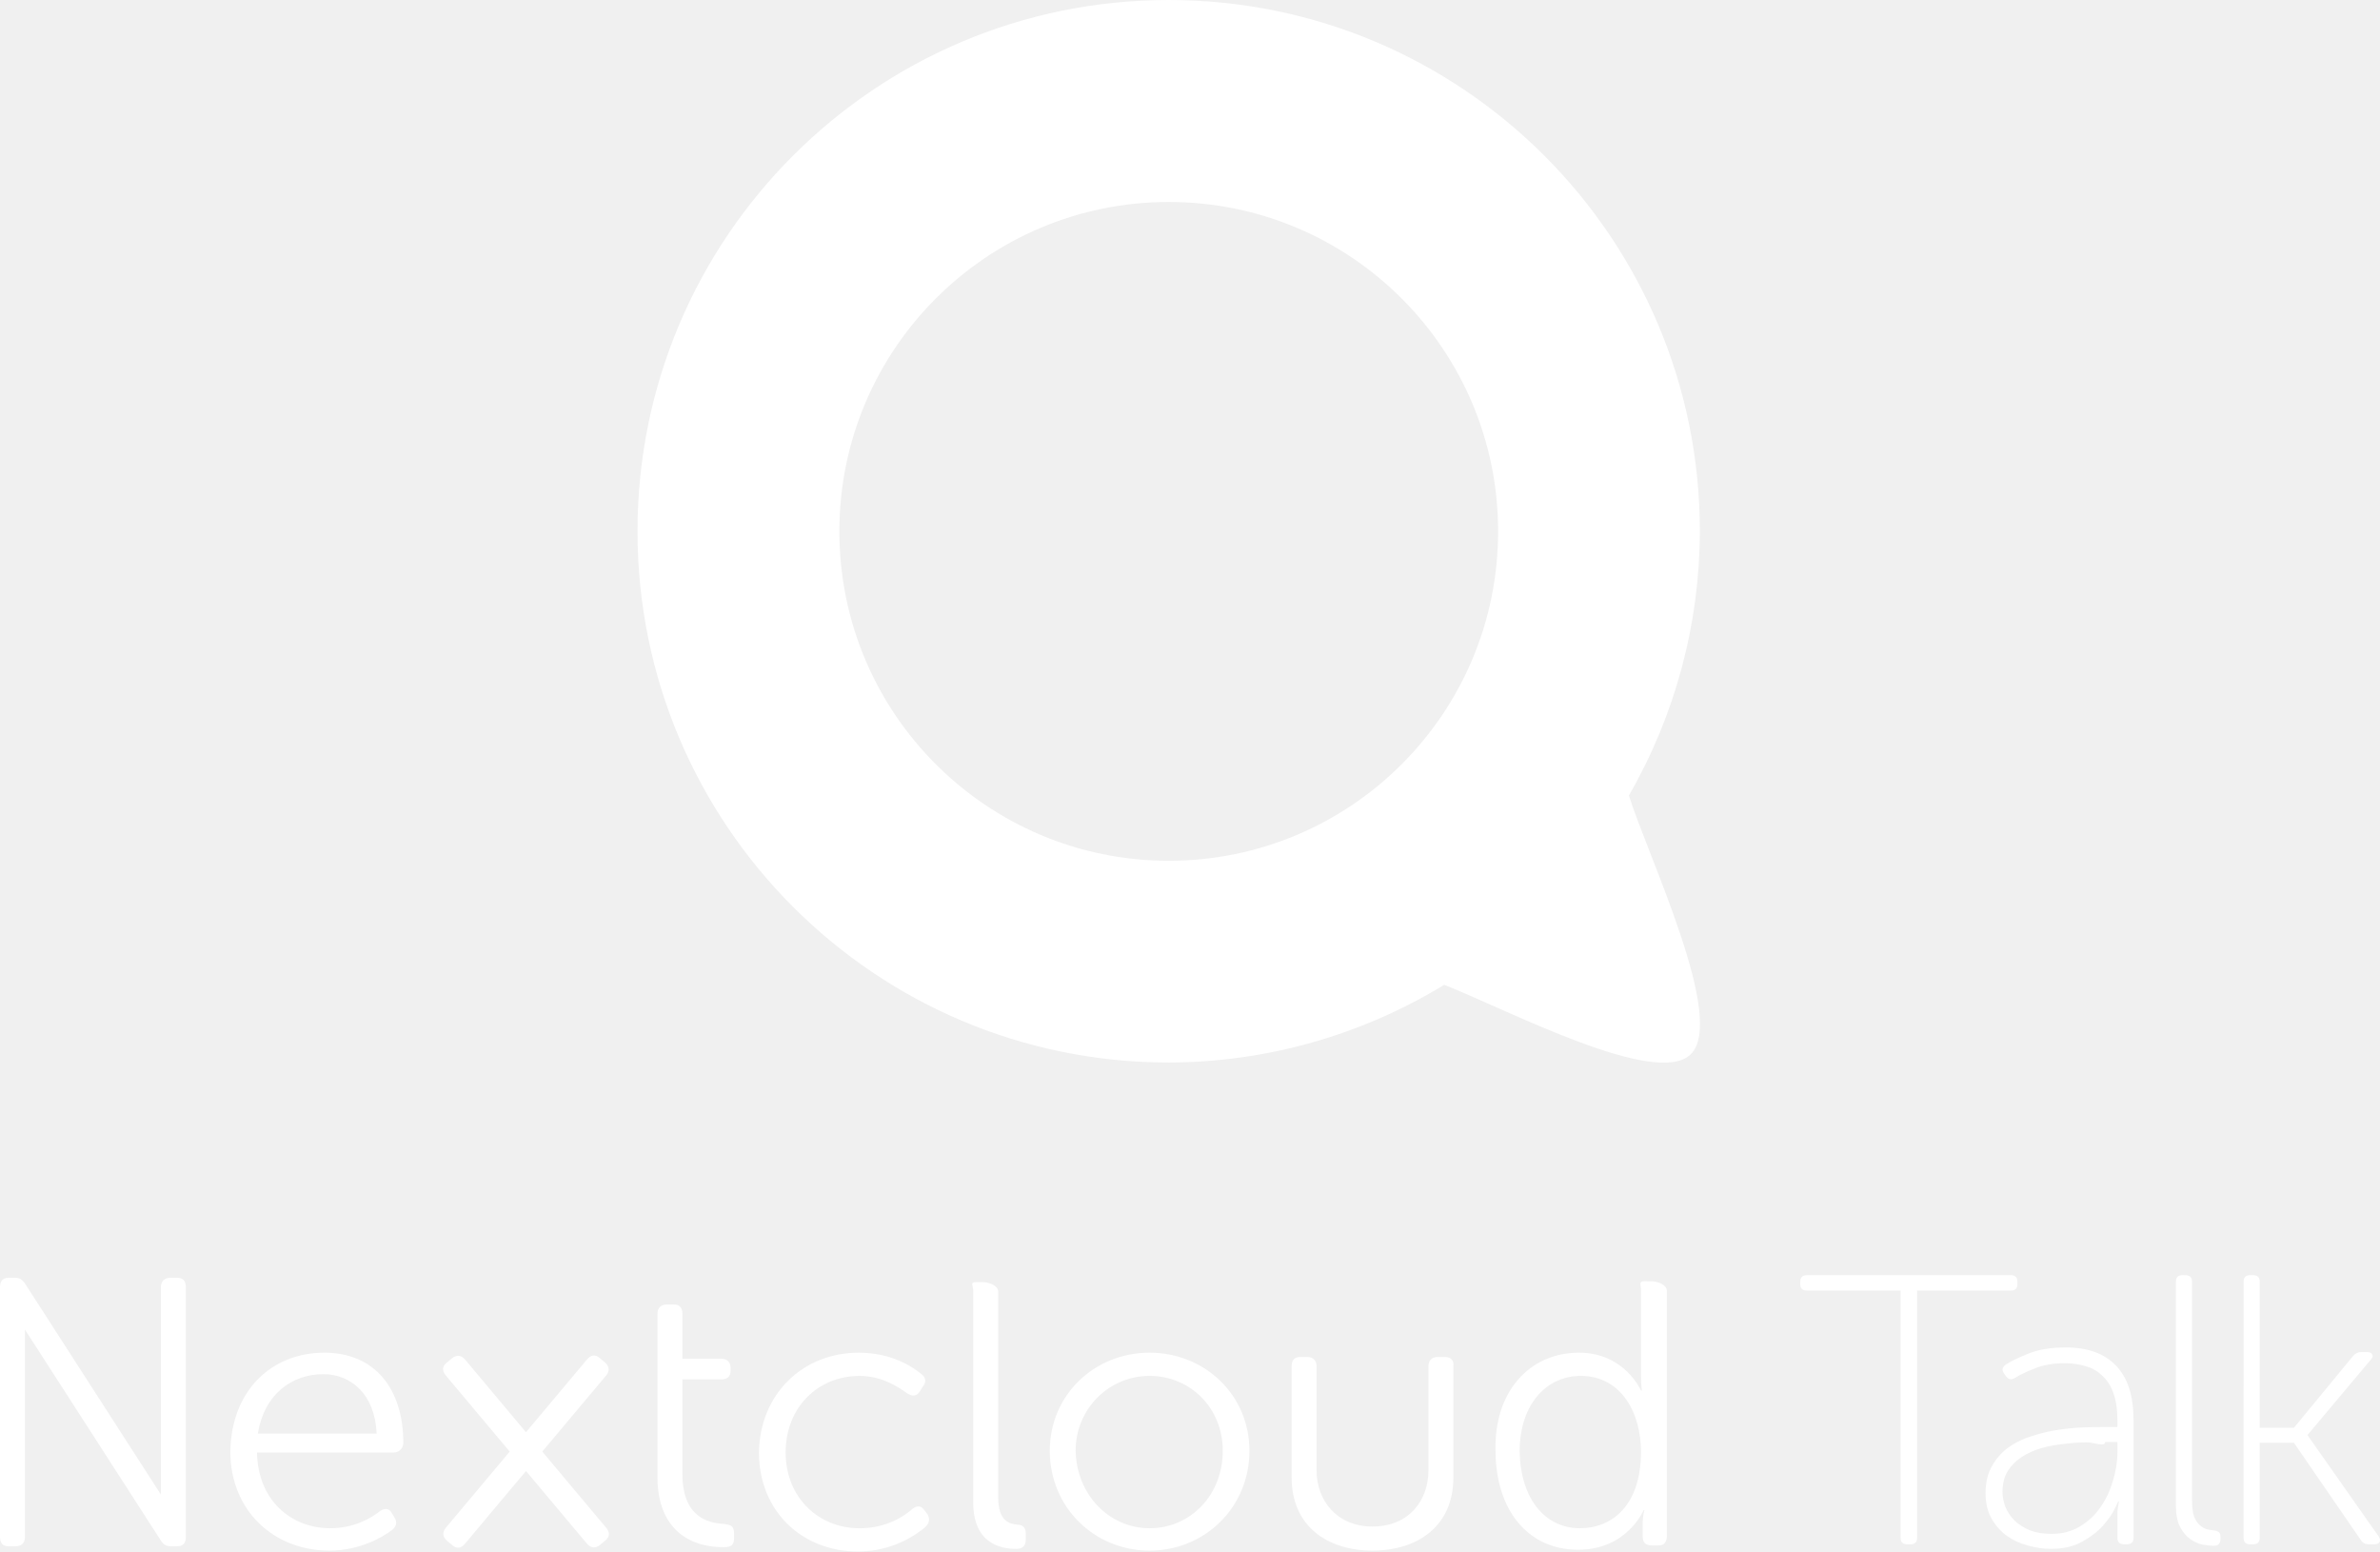
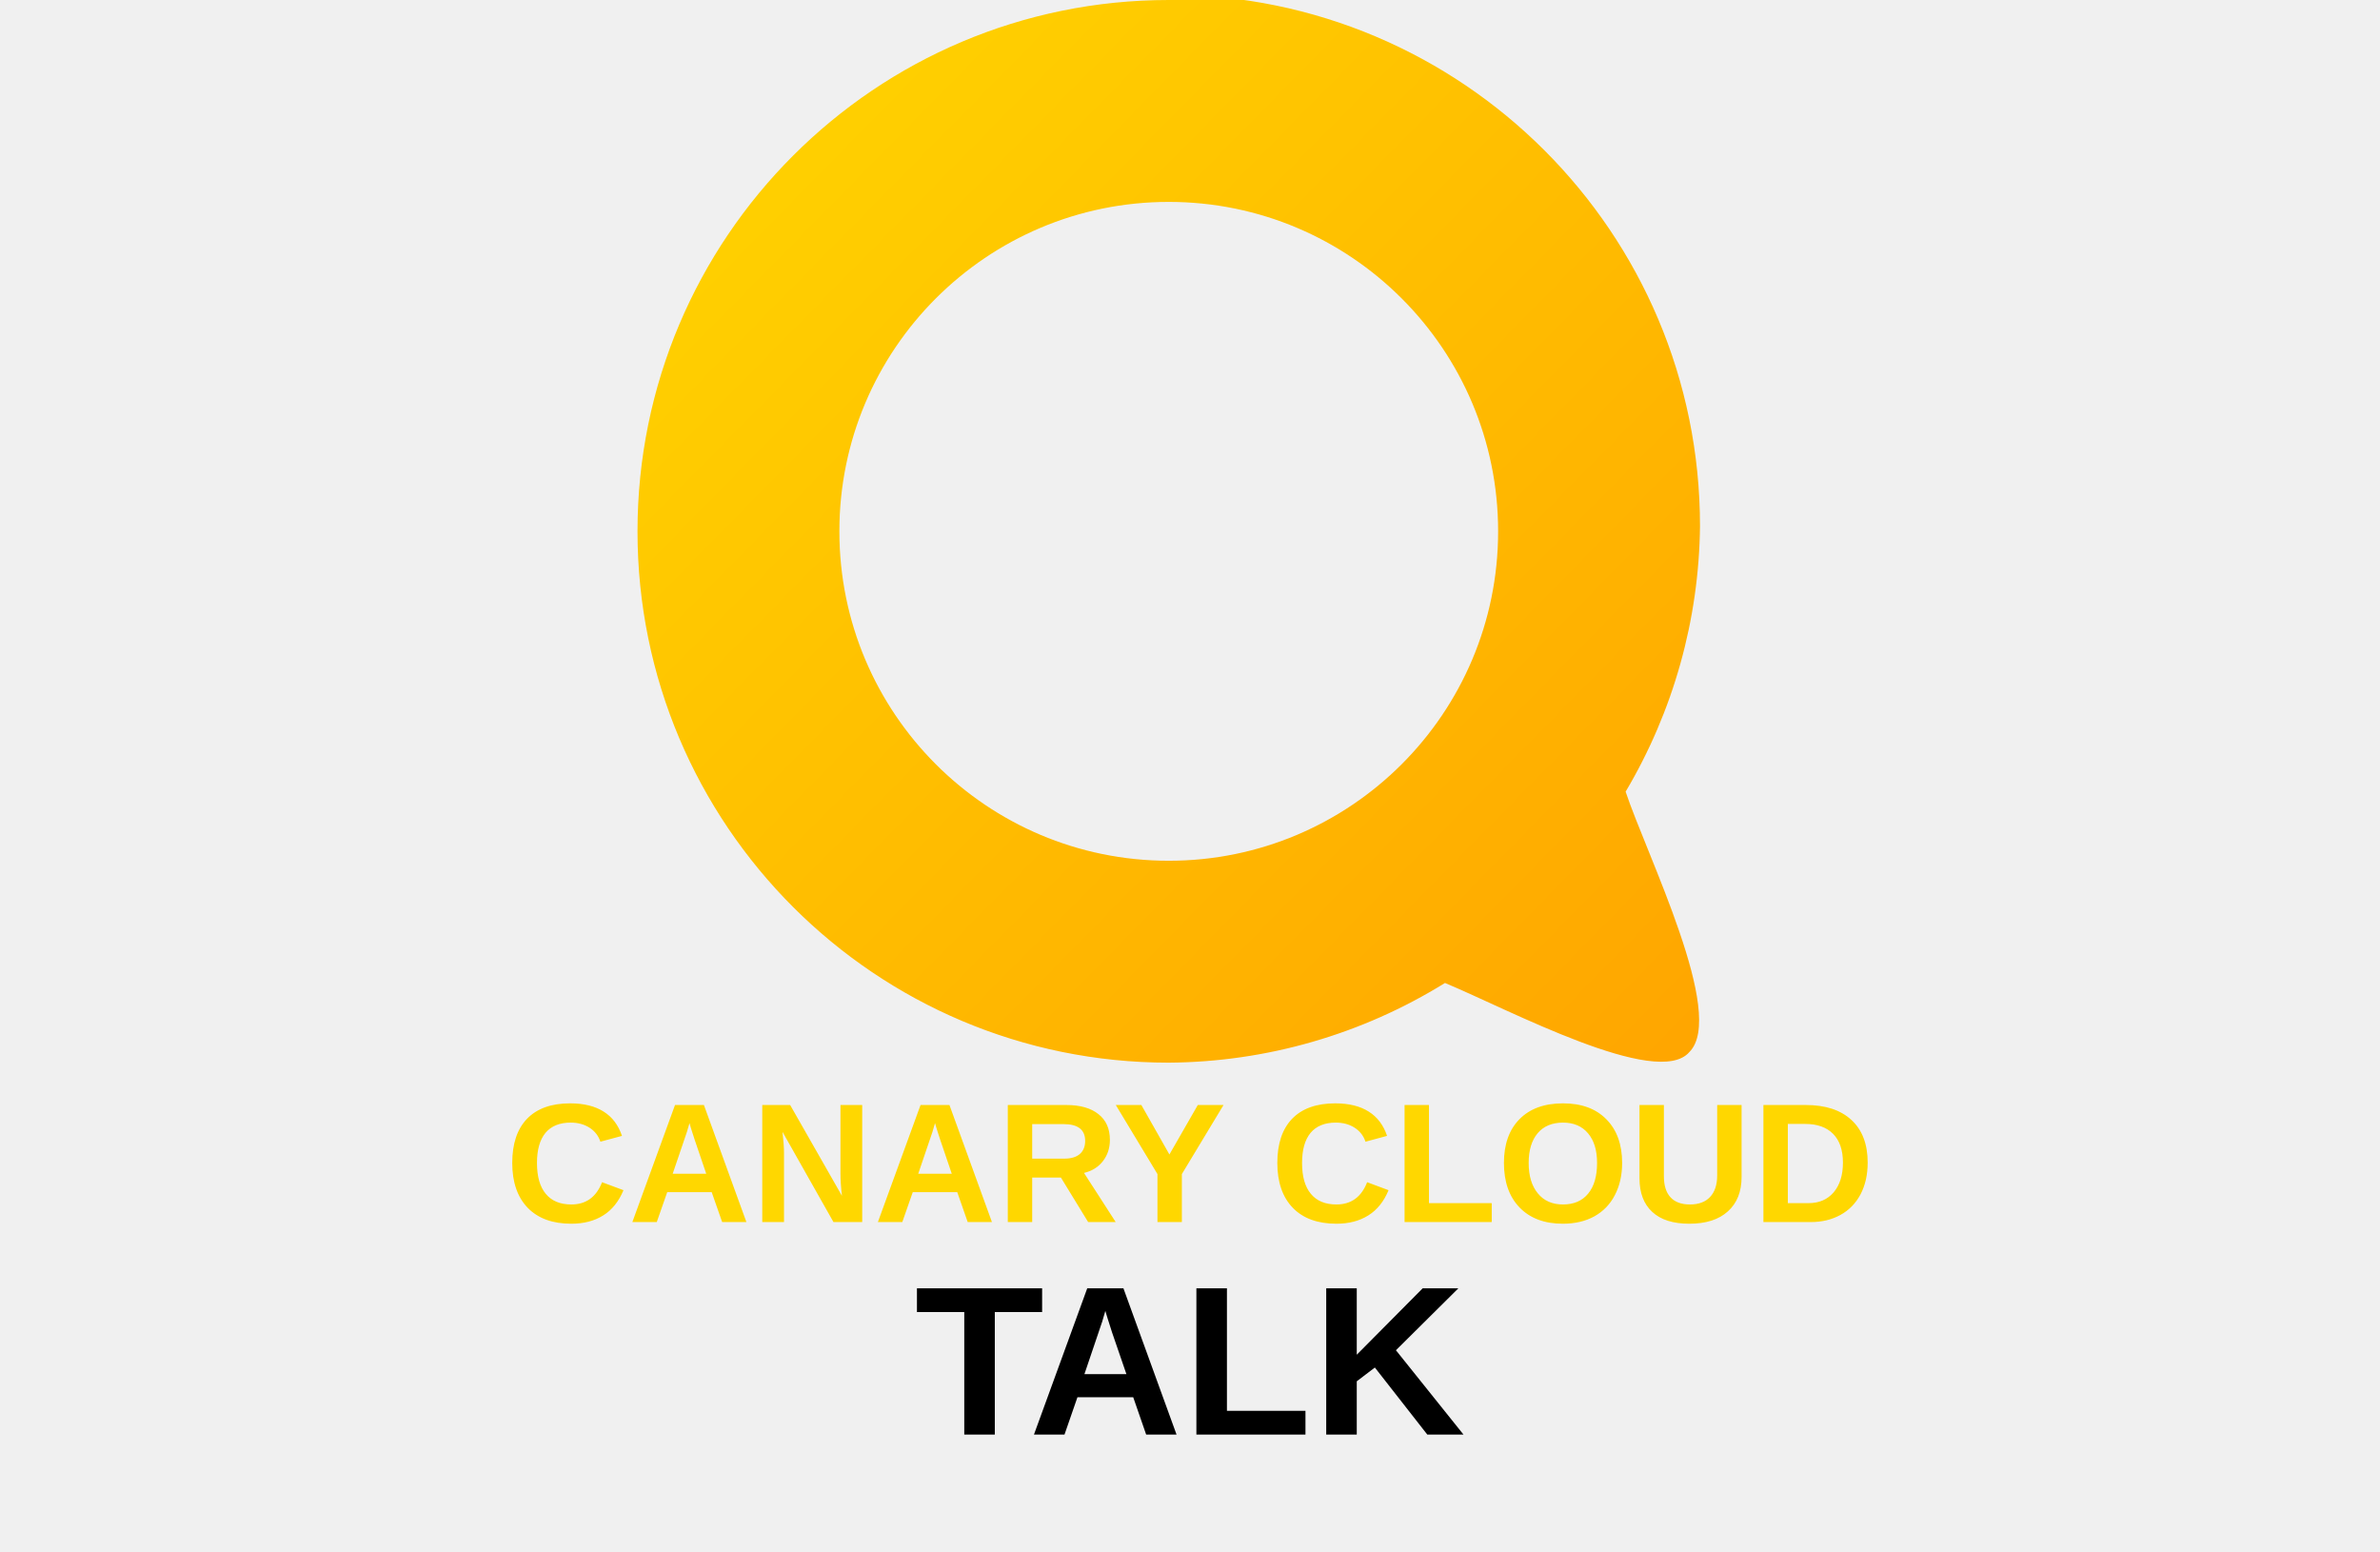
- <svg xmlns="http://www.w3.org/2000/svg" viewBox="0 0 224 146" fill="#ffffff">
-   <path d="M 109.994,0 A 49.994,49.992 0 0 0 60,49.994 a 49.994,49.992 0 0 0 49.994,49.992 49.994,49.992 0 0 0 25.934,-7.314 c 6.145,2.442 19.908,9.685 23.183,6.556 3.423,-3.269 -4.019,-18.653 -5.803,-24.37 a 49.994,49.992 0 0 0 6.678,-24.866 49.994,49.992 0 0 0 -49.993,-49.992 z m 0.006,19.007 A 31,30.999 0 0 1 140.999,50.005 31,30.999 0 0 1 109.999,81.002 31,30.999 0 0 1 79,50.005 31,30.999 0 0 1 109.999,19.007 Z" />
-   <path d="m 170.051,120 c -0.41,0 -0.616,0.206 -0.616,0.616 v 0.216 c 0,0.41 0.206,0.616 0.616,0.616 h 8.827 v 23.259 c 0,0.41 0.206,0.616 0.616,0.616 h 0.326 c 0.41,0 0.616,-0.206 0.616,-0.616 v -23.259 h 8.827 c 0.41,0 0.612,-0.206 0.612,-0.616 v -0.216 c 0,-0.41 -0.202,-0.616 -0.612,-0.616 z m 35.351,0 c -0.41,0 -0.612,0.206 -0.612,0.616 v 21.05 c 0,0.844 0.131,1.52 0.396,2.026 0.265,0.506 0.593,0.893 0.978,1.158 0.386,0.265 0.772,0.433 1.158,0.506 0.41,0.072 0.746,0.11 1.011,0.11 0.265,0 0.433,-0.059 0.506,-0.179 0.096,-0.121 0.147,-0.28 0.147,-0.473 v -0.216 c 0,-0.217 -0.063,-0.36 -0.183,-0.432 -0.096,-0.072 -0.227,-0.122 -0.396,-0.146 -0.217,-0.024 -0.448,-0.058 -0.689,-0.106 -0.241,-0.072 -0.468,-0.206 -0.685,-0.399 -0.217,-0.193 -0.398,-0.47 -0.542,-0.832 -0.121,-0.386 -0.183,-0.894 -0.183,-1.521 v -20.544 c 0,-0.41 -0.206,-0.616 -0.616,-0.616 z m 6.372,0 c -0.41,7e-5 -0.612,0.206 -0.612,0.616 l -0.004,24.091 c 0,0.41 0.206,0.616 0.616,0.616 h 0.289 c 0.41,0 0.616,-0.206 0.616,-0.616 v -8.937 h 3.221 l 6.295,9.153 c 0.169,0.265 0.408,0.399 0.722,0.399 h 0.542 c 0.265,0 0.433,-0.075 0.506,-0.22 0.073,-0.145 0.038,-0.325 -0.106,-0.542 l -6.658,-9.475 v -0.073 l 5.895,-7.017 c 0.193,-0.193 0.256,-0.365 0.183,-0.509 -0.072,-0.169 -0.24,-0.253 -0.506,-0.253 h -0.542 c -0.289,0 -0.545,0.122 -0.762,0.363 l -5.569,6.764 h -3.221 v -13.744 c 0,-0.41 -0.206,-0.616 -0.616,-0.616 z M 0.81,120.242 C 0.243,120.242 0,120.569 0,121.136 v 23.486 c 0,0.567 0.243,0.89 0.81,0.89 h 0.649 c 0.567,0 0.89,-0.323 0.89,-0.89 V 125.119 l 12.82,19.896 c 0.056,0.087 0.115,0.149 0.176,0.212 0.018,0.021 0.035,0.043 0.055,0.062 0.055,0.05 0.113,0.079 0.172,0.11 0.033,0.018 0.059,0.039 0.095,0.051 0.025,0.008 0.054,0.008 0.081,0.014 0.09,0.023 0.181,0.044 0.289,0.044 h 0.645 c 0.567,0 0.81,-0.32 0.81,-0.887 v -23.486 c 0,-0.567 -0.243,-0.894 -0.81,-0.894 h -0.645 c -0.567,0 -0.894,0.327 -0.894,0.894 v 19.504 L 2.323,120.739 c -0.044,-0.068 -0.097,-0.109 -0.147,-0.161 -0.148,-0.209 -0.384,-0.337 -0.718,-0.337 z m 153.959,0.326 c -0.567,0 -0.322,0.323 -0.322,0.89 v 8.017 c 0,0.81 0.081,1.378 0.081,1.378 h -0.081 c 0,0 -1.541,-3.561 -5.833,-3.561 -4.697,0 -8.018,3.722 -7.856,9.23 0,5.507 2.997,9.314 7.775,9.314 4.616,0 6.156,-3.723 6.156,-3.723 h 0.081 c 0,0 -0.161,0.484 -0.161,1.132 v 1.378 c 0,0.567 0.323,0.81 0.89,0.81 h 0.568 c 0.567,0 0.81,-0.323 0.81,-0.89 v -23.083 c 0,-0.567 -0.891,-0.89 -1.458,-0.89 z m -62.926,0.081 c -0.567,0 -0.245,0.323 -0.245,0.89 v 19.844 c 0,3.887 2.591,4.371 4.049,4.371 0.648,0 0.894,-0.323 0.894,-0.89 v -0.568 c 0,-0.567 -0.324,-0.81 -0.729,-0.81 -0.81,-0.081 -1.865,-0.323 -1.865,-2.591 v -19.357 c 0,-0.567 -0.891,-0.89 -1.458,-0.89 z m -29.074,2.107 c -0.567,0 -0.89,0.323 -0.89,0.89 v 4.21 2.026 9.153 c 0,4.211 2.349,6.559 6.236,6.559 0.729,0 0.971,-0.243 0.971,-0.81 v -0.487 c 0,-0.648 -0.242,-0.81 -0.971,-0.89 -1.377,-0.081 -3.888,-0.567 -3.888,-4.697 v -8.907 h 3.642 c 0.567,0 0.89,-0.243 0.89,-0.81 v -0.246 c 0,-0.567 -0.323,-0.89 -0.89,-0.89 h -3.642 v -4.21 c 0,-0.567 -0.243,-0.89 -0.81,-0.89 z m 131.633,4.045 c -1.423,0 -2.619,0.206 -3.583,0.616 -0.965,0.386 -1.649,0.722 -2.059,1.011 -0.338,0.241 -0.375,0.531 -0.11,0.868 l 0.146,0.216 c 0.241,0.314 0.527,0.364 0.865,0.146 0.41,-0.265 1.014,-0.555 1.81,-0.868 0.796,-0.338 1.749,-0.506 2.858,-0.506 0.723,0 1.387,0.097 1.99,0.289 0.603,0.169 1.123,0.467 1.557,0.901 0.458,0.41 0.807,0.968 1.048,1.667 0.241,0.675 0.363,1.519 0.363,2.532 v 0.612 h -1.194 c -0.531,0 -1.181,0.012 -1.953,0.037 -0.748,0.024 -1.545,0.099 -2.389,0.22 -0.82,0.12 -1.639,0.314 -2.459,0.579 -0.82,0.241 -1.555,0.59 -2.206,1.048 -0.651,0.458 -1.184,1.05 -1.594,1.773 -0.41,0.699 -0.616,1.556 -0.616,2.568 0,0.916 0.181,1.698 0.542,2.349 0.362,0.651 0.832,1.196 1.411,1.63 0.603,0.434 1.266,0.745 1.99,0.938 0.748,0.217 1.486,0.326 2.209,0.326 1.182,0 2.168,-0.231 2.964,-0.689 0.82,-0.458 1.471,-0.962 1.953,-1.517 0.506,-0.579 0.868,-1.099 1.085,-1.557 l 0.326,-0.685 h 0.073 c -0.024,0.121 -0.049,0.264 -0.073,0.432 -0.024,0.145 -0.045,0.325 -0.07,0.542 v 0.652 1.773 c 0,0.41 0.202,0.616 0.612,0.616 h 0.289 c 0.41,0 0.616,-0.206 0.616,-0.616 v -11.069 c 0,-2.267 -0.542,-3.967 -1.627,-5.1 -1.085,-1.158 -2.676,-1.737 -4.774,-1.737 z m -163.895,0.491 c -4.859,0 -8.746,3.483 -8.827,9.314 0,5.507 4.05,9.31 9.314,9.31 2.835,0 4.942,-1.213 5.914,-1.942 0.405,-0.324 0.485,-0.727 0.242,-1.132 l -0.242,-0.407 c -0.243,-0.486 -0.65,-0.566 -1.136,-0.242 -0.81,0.648 -2.43,1.619 -4.697,1.619 -3.644,0 -6.804,-2.591 -6.885,-7.127 h 12.879 c 0.486,0 0.89,-0.408 0.89,-0.894 0,-5.102 -2.674,-8.501 -7.453,-8.501 z m 50.318,0 c -5.264,0 -9.314,3.887 -9.395,9.395 0,5.507 4.05,9.314 9.314,9.314 3.24,0 5.426,-1.539 6.317,-2.268 0.405,-0.405 0.488,-0.731 0.245,-1.216 l -0.245,-0.322 c -0.324,-0.486 -0.646,-0.569 -1.132,-0.245 -0.81,0.729 -2.513,1.865 -5.023,1.865 -3.887,0 -6.962,-2.915 -6.962,-7.127 0,-4.292 3.074,-7.211 6.962,-7.211 2.106,0 3.646,1.056 4.455,1.623 0.486,0.324 0.892,0.321 1.216,-0.165 l 0.242,-0.403 c 0.405,-0.486 0.324,-0.893 -0.081,-1.216 -0.891,-0.729 -2.836,-2.023 -5.914,-2.023 z m 27.374,0 c -5.183,0 -9.395,3.965 -9.395,9.23 0,5.345 4.211,9.395 9.395,9.395 5.183,0 9.395,-4.049 9.395,-9.395 0,-5.264 -4.211,-9.23 -9.395,-9.23 z m -52.242,0.267 c -0.051,-0.004 -0.101,-0.004 -0.15,0.004 -0.198,0.032 -0.389,0.164 -0.572,0.381 l -3.276,3.906 -2.455,2.924 -3.712,-4.426 -2.015,-2.404 c -0.182,-0.217 -0.39,-0.337 -0.605,-0.355 -0.214,-0.018 -0.435,0.063 -0.652,0.245 l -0.498,0.418 c -0.434,0.364 -0.412,0.768 -0.048,1.202 l 3.279,3.906 2.719,3.239 -3.979,4.745 c -0.004,0.004 -0.005,0.006 -0.007,0.01 l -2.012,2.393 c -0.364,0.434 -0.324,0.892 0.11,1.257 l 0.498,0.414 c 0.434,0.364 0.83,0.273 1.194,-0.161 l 3.276,-3.91 2.455,-2.92 3.712,4.426 c 0.002,0.004 0.005,0.006 0.007,0.008 l 2.012,2.396 c 0.364,0.434 0.819,0.474 1.253,0.11 l 0.498,-0.418 c 0.434,-0.364 0.412,-0.768 0.048,-1.202 l -3.279,-3.906 -2.719,-3.243 3.979,-4.741 c 0.004,-0.004 0.005,-0.006 0.007,-0.01 l 2.012,-2.393 c 0.364,-0.434 0.321,-0.892 -0.114,-1.257 l -0.495,-0.414 c -0.163,-0.137 -0.321,-0.209 -0.473,-0.224 z m 66.418,0.136 c -0.567,0 -0.81,0.323 -0.81,0.89 v 10.45 c 0,4.616 3.399,6.881 7.61,6.881 4.211,0 7.614,-2.265 7.614,-6.881 v -10.45 c 0.081,-0.567 -0.243,-0.89 -0.81,-0.89 h -0.649 c -0.567,0 -0.89,0.323 -0.89,0.89 v 9.801 c 0,2.754 -1.783,5.265 -5.265,5.265 -3.402,0 -5.262,-2.512 -5.262,-5.265 v -9.801 c 0,-0.567 -0.327,-0.89 -0.894,-0.89 z m -91.949,1.619 c 2.592,0 4.861,1.862 5.023,5.588 H 24.271 c 0.567,-3.644 3.159,-5.588 6.156,-5.588 z m 77.773,0.161 c 3.806,0 6.885,2.997 6.885,7.046 0,4.211 -3.078,7.291 -6.885,7.291 -3.806,0 -6.881,-3.161 -6.962,-7.291 0,-3.968 3.155,-7.046 6.962,-7.046 z m 40.576,0 c 3.806,0 5.672,3.486 5.672,7.13 0,5.102 -2.756,7.207 -5.753,7.207 -3.321,0 -5.587,-2.834 -5.668,-7.207 0,-4.535 2.59,-7.13 5.749,-7.13 z m 49.354,6.221 h 1.158 v 0.978 c 0,0.892 -0.147,1.795 -0.436,2.711 -0.265,0.916 -0.664,1.751 -1.194,2.499 -0.506,0.723 -1.145,1.312 -1.916,1.77 -0.772,0.458 -1.653,0.689 -2.642,0.689 -0.772,0 -1.444,-0.109 -2.023,-0.326 -0.579,-0.241 -1.061,-0.543 -1.447,-0.905 -0.386,-0.386 -0.675,-0.806 -0.868,-1.264 -0.193,-0.482 -0.289,-0.965 -0.289,-1.447 0,-0.796 0.168,-1.459 0.506,-1.99 0.338,-0.531 0.77,-0.963 1.301,-1.301 0.555,-0.362 1.171,-0.642 1.847,-0.835 0.699,-0.193 1.409,-0.323 2.132,-0.396 0.723,-0.097 1.424,-0.147 2.099,-0.147 0.675,-0.024 1.773,0.47 1.773,-0.037 z" />
+ <svg xmlns="http://www.w3.org/2000/svg" viewBox="0 0 224 146">
+   <defs>
+     <linearGradient id="yellowGrad" x1="0%" y1="0%" x2="100%" y2="100%">
+       <stop offset="0%" style="stop-color:#FFD700;stop-opacity:1" />
+       <stop offset="100%" style="stop-color:#FFA500;stop-opacity:1" />
+     </linearGradient>
+   </defs>
+   <path d="M 110,0 A 50,50 0 0 0 60,50 a 50,50 0 0 0 50,50 50,50 0 0 0 26,-7.5 c 6,2.5 20,10 23,6.5 3.5,-3.5 -4,-18.5 -6,-24.5 a 50,50 0 0 0 7,-25 50,50 0 0 0 -50,-50 z m 0,19 A 31,31 0 0 1 141,50 31,31 0 0 1 110,81 31,31 0 0 1 79,50 31,31 0 0 1 110,19 Z" fill="url(#yellowGrad)" />
+   <text x="112" y="115" font-family="Arial, sans-serif" font-size="16" font-weight="bold" fill="#FFD700" text-anchor="middle">CANARY CLOUD</text>
+   <text x="112" y="135" font-family="Arial, sans-serif" font-size="20" font-weight="bold" fill="#000000" text-anchor="middle">TALK</text>
</svg>
